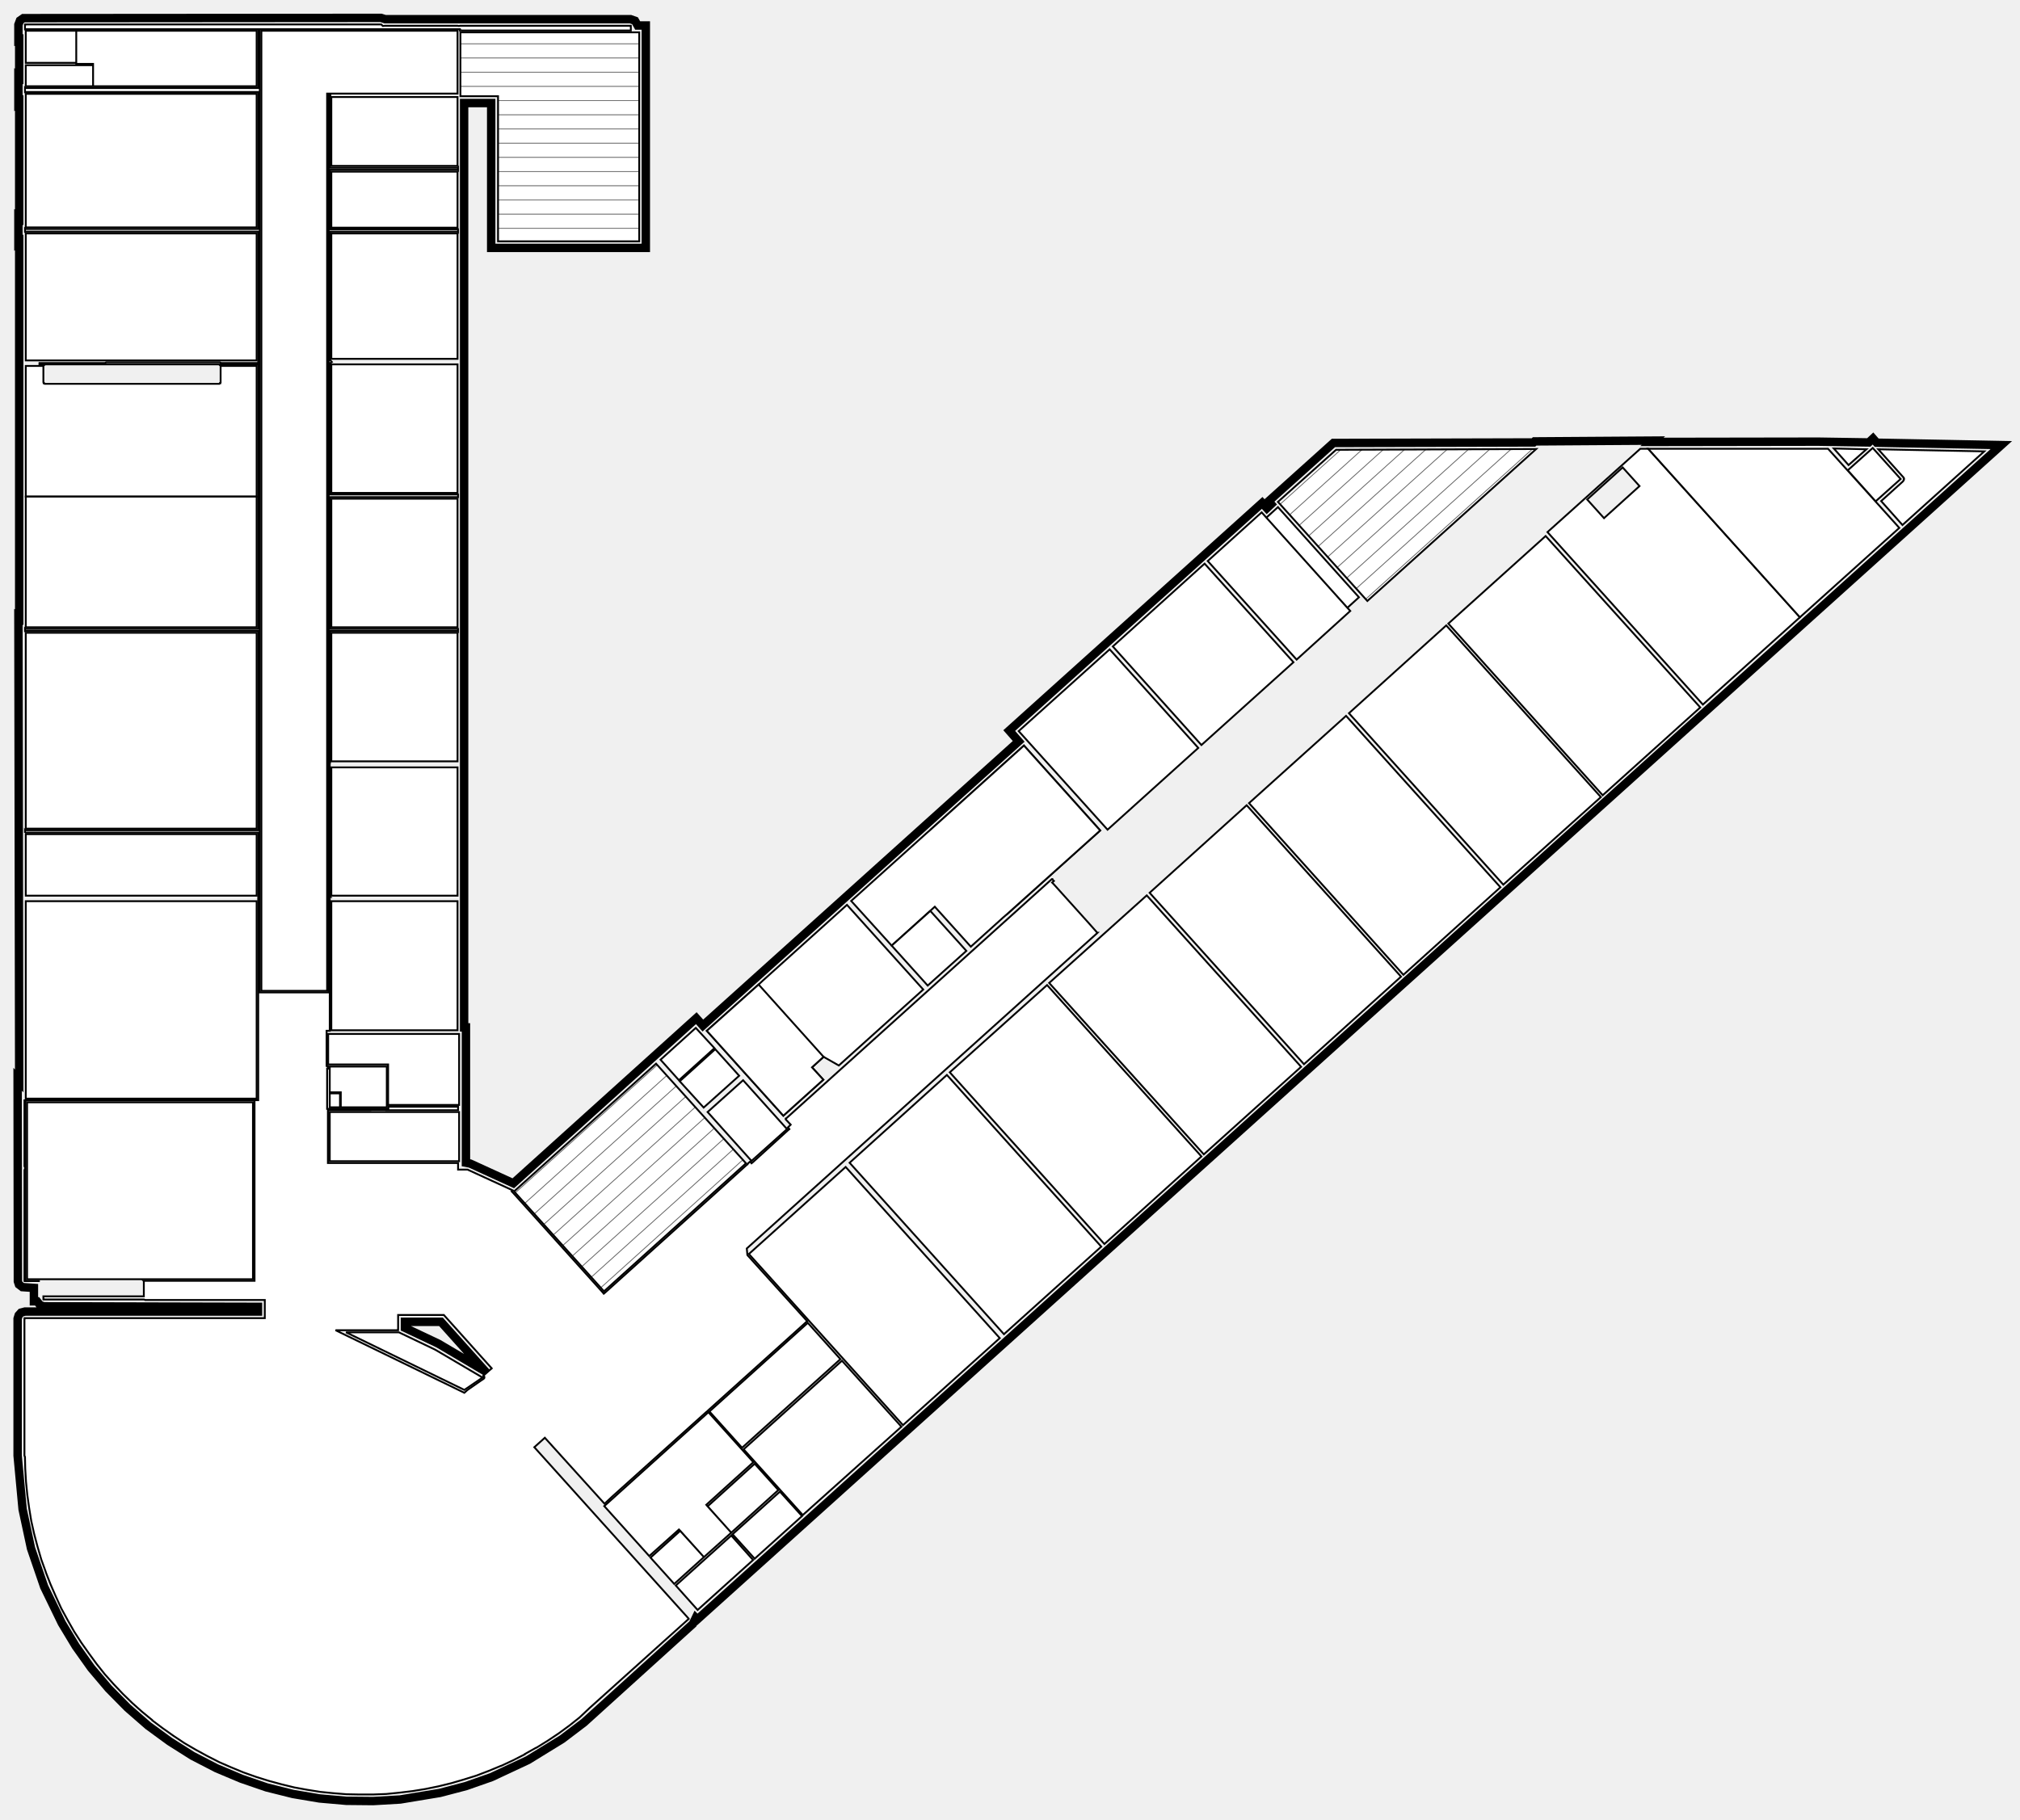
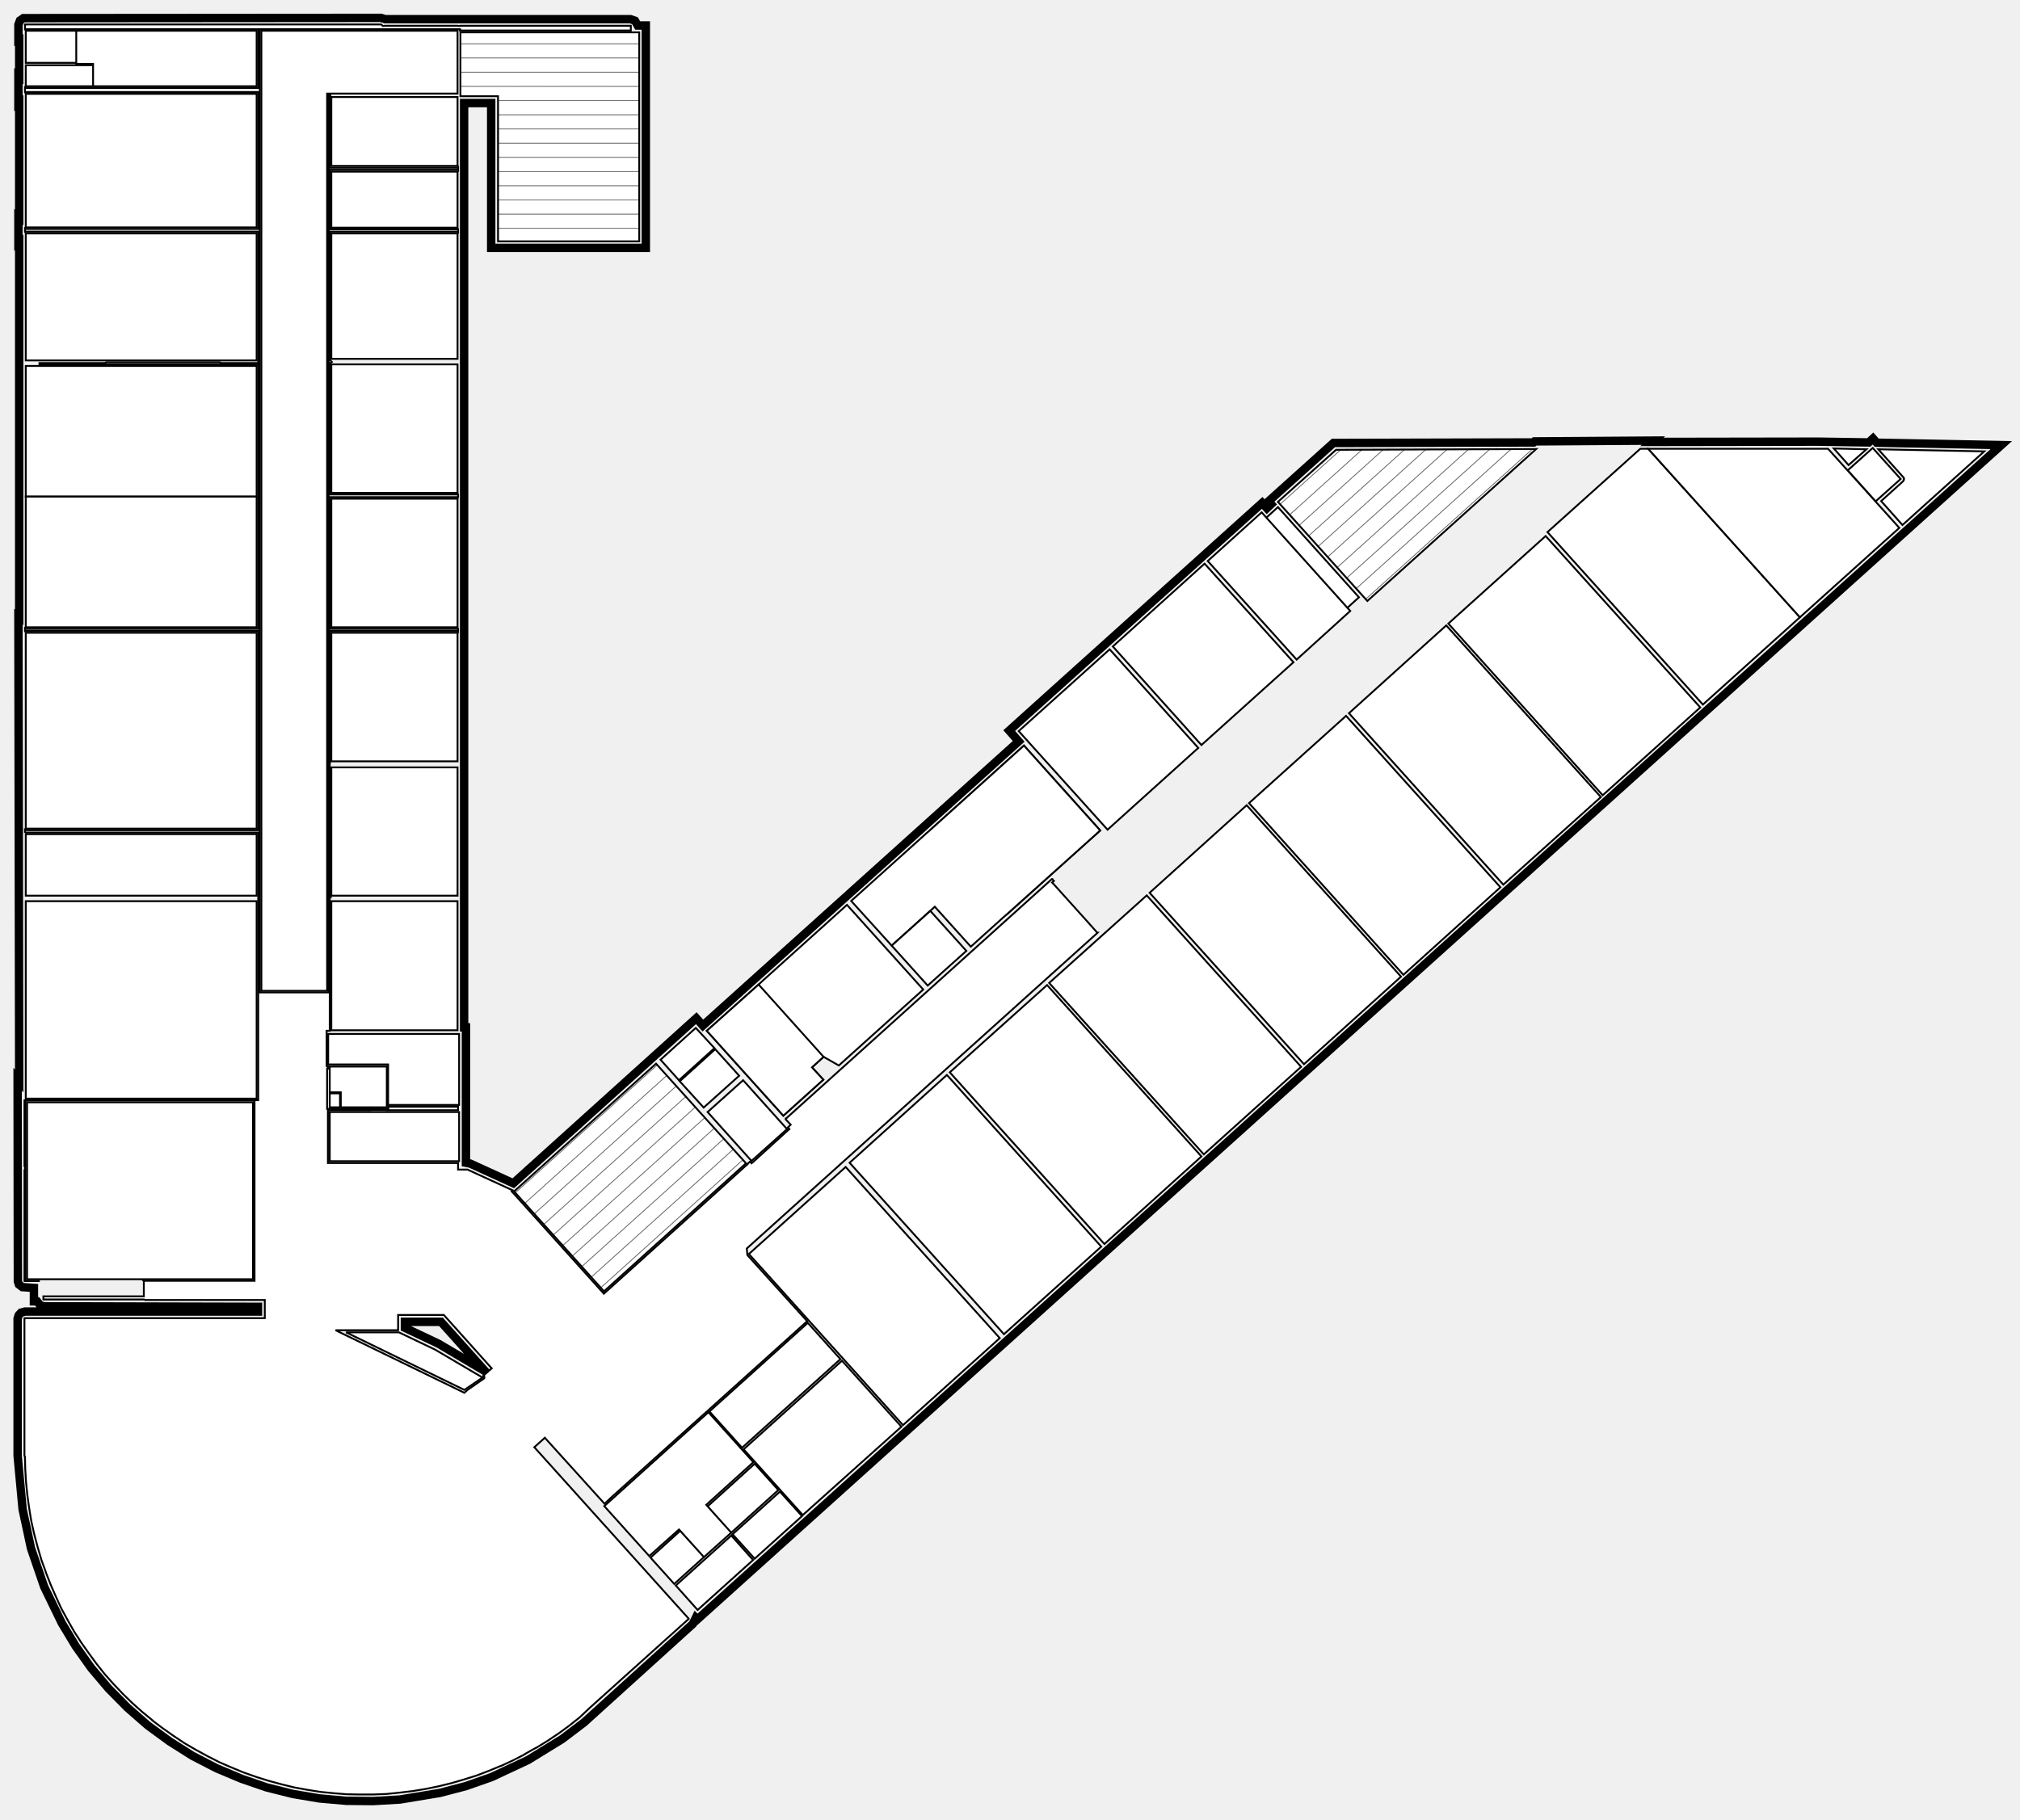
<svg xmlns="http://www.w3.org/2000/svg" viewBox="-9.4 -11.1 768.2 692.0" width="384.1mm" height="346.0mm">
  <style>.room{stroke:#000;stroke-width:.7}.out{fill:none;stroke:#000;stroke-width:3.2}.deco{fill:none;stroke:#000;stroke-width:.5}</style>
  <defs>
    <pattern id="t0" patternUnits="userSpaceOnUse" width="5.4" height="5.4">
      <path d="M0 0H5.4" stroke="#000" stroke-width=".35" />
    </pattern>
    <pattern id="t42" patternUnits="userSpaceOnUse" width="5.4" height="5.4" patternTransform="rotate(-42)">
      <path d="M0 0H5.4" stroke="#000" stroke-width=".35" />
    </pattern>
  </defs>
  <g id="pomieszczenia">
    <path id="room-0-01" class="room" fill="#fff" fill-rule="evenodd" d="M-0.1 432.4L-0.1 432.4L-0.1 432.5L-0.1 432.5L0.2 433.2L-0.1 434.0L-0.1 434.0L-0.1 434.0L-0.1 434.0L-0.1 476.0L-0.1 476.0L-0.1 476.0L-0.1 476.0L-0.1 476.1L-0.1 476.1L-0.1 476.1L-0.1 476.1L-0.0 476.1L-0.0 476.2L-0.0 476.2L0.0 476.2L0.0 476.2L0.1 476.2L0.1 476.2L0.1 476.2L0.1 476.2L5.4 476.2L5.4 476.1L5.4 476.1L0.9 476.1L0.3 476.1L0.3 475.5L0.3 408.2L0.3 407.5L0.9 407.5L86.8 407.5L87.4 407.5L87.4 408.2L87.4 475.5L87.4 476.1L86.8 476.1L45.3 476.1L45.2 476.1L45.2 476.1L45.3 476.2L45.3 476.2L45.3 481.4L45.3 482.0L44.6 482.0L7.1 482.0L7.1 483.0L7.1 483.0L7.1 483.0L7.1 483.1L7.1 483.1L7.1 483.1L7.1 483.1L7.1 483.1L7.2 483.1L7.2 483.1L7.2 483.2L7.2 483.2L7.2 483.2L7.2 483.2L7.3 483.2L7.3 483.2L7.3 483.2L45.4 483.2L45.8 483.4L45.8 483.4L45.9 483.4L45.9 483.4L45.9 483.4L91.3 483.4L91.3 490.3L0.1 490.3L0.1 490.3L0.1 490.3L0.1 490.3L0.0 490.3L0.0 490.3L-0.0 490.3L-0.0 490.3L-0.0 490.4L-0.1 490.4L-0.1 490.4L-0.1 490.4L-0.1 490.4L-0.1 490.5L-0.1 490.5L-0.1 490.5L-0.1 490.5L-0.1 542.6L-0.1 542.6L-0.1 542.6L-0.1 542.6L-0.1 542.6L0.1 543.1L0.2 547.6L0.2 547.6L0.5 552.6L0.5 552.6L1.0 557.6L1.0 557.6L1.7 562.6L1.7 562.6L2.5 567.5L2.5 567.5L3.6 572.4L3.6 572.4L4.9 577.3L4.9 577.3L6.3 582.1L6.3 582.1L8.0 586.8L8.0 586.9L9.8 591.5L9.8 591.5L11.8 596.1L11.8 596.1L13.9 600.7L13.9 600.7L16.3 605.1L16.3 605.1L18.8 609.5L18.8 609.5L21.5 613.7L21.5 613.7L24.4 617.8L24.4 617.8L27.4 621.9L27.4 621.9L30.5 625.8L30.5 625.8L33.8 629.5L33.8 629.5L37.3 633.2L37.3 633.2L40.9 636.7L40.9 636.7L44.6 640.0L44.6 640.0L48.5 643.2L48.5 643.3L52.5 646.3L52.5 646.3L56.6 649.2L56.6 649.2L60.8 652.0L60.8 652.0L65.1 654.5L65.1 654.5L69.5 656.9L69.5 656.9L74.0 659.2L74.0 659.2L78.6 661.2L78.6 661.2L83.2 663.1L83.2 663.1L88.0 664.8L88.0 664.8L92.8 666.3L92.8 666.3L97.6 667.6L97.6 667.6L102.5 668.8L102.5 668.8L107.4 669.7L107.4 669.7L112.4 670.5L112.4 670.5L117.4 671.0L117.4 671.0L122.4 671.4L122.4 671.4L127.4 671.5L127.4 671.5L132.4 671.5L132.4 671.5L137.5 671.3L137.5 671.3L142.5 670.8L142.5 670.8L147.5 670.2L147.5 670.2L152.4 669.4L152.4 669.4L157.3 668.4L157.3 668.4L162.2 667.2L162.2 667.2L167.0 665.8L167.0 665.8L171.8 664.3L171.8 664.3L176.5 662.5L176.5 662.5L181.1 660.6L181.2 660.6L185.7 658.5L185.7 658.5L190.2 656.2L190.2 656.1L194.5 653.7L194.6 653.7L198.8 651.1L198.8 651.1L203.0 648.3L203.0 648.3L207.1 645.3L207.1 645.3L211.0 642.2L211.0 642.2L214.7 638.7L252.4 604.8L252.4 604.8L252.4 604.7L252.4 604.7L252.4 604.7L252.4 604.7L252.5 604.7L252.5 604.6L252.5 604.6L252.5 604.6L252.5 604.6L252.5 604.6L252.4 604.5L252.4 604.5L252.4 604.5L252.4 604.5L252.4 604.5L193.8 539.4L197.8 535.8L220.5 560.9L223.4 558.2L259.2 526.0L259.2 526.0L259.6 525.7L259.6 525.7L259.7 525.6L259.8 525.6L259.8 525.6L259.8 525.5L260.0 525.3L291.1 497.3L297.4 491.6L297.5 491.6L297.6 491.5L297.6 491.5L274.9 466.4L274.8 466.2L274.8 466.0L274.8 466.0L274.6 463.8L407.9 343.8L408.0 343.7L408.0 343.7L408.0 343.7L408.0 343.7L408.0 343.7L407.9 343.7L407.8 343.6L404.8 340.2L391.2 325.1L390.7 324.6L391.2 324.2L391.4 324.0L390.8 323.4L390.8 323.4L390.8 323.4L390.8 323.4L390.8 323.4L390.8 323.3L390.7 323.3L390.7 323.3L390.7 323.3L390.7 323.3L390.6 323.3L390.6 323.3L390.6 323.3L390.6 323.3L390.6 323.3L390.6 323.3L390.5 323.4L390.5 323.4L390.5 323.4L289.5 414.4L289.4 414.4L289.4 414.4L289.4 414.4L289.4 414.4L289.4 414.4L289.4 414.4L289.4 414.5L289.4 414.5L289.4 414.5L289.4 414.5L289.4 414.5L289.4 414.6L289.4 414.6L289.4 414.6L289.4 414.6L289.4 414.7L289.4 414.7L291.3 416.7L290.2 417.8L290.4 417.9L290.8 418.4L290.3 418.8L276.9 431.0L276.4 431.4L276.0 430.9L275.8 430.8L275.8 430.8L274.9 431.6L274.9 431.6L274.9 431.6L274.9 431.8L274.7 431.9L262.1 443.3L220.7 480.6L220.2 481.0L219.8 480.5L185.6 442.5L185.2 442.1L185.6 441.7L185.6 441.7L185.6 441.7L185.6 441.7L168.4 433.8L168.4 433.8L168.4 433.8L168.4 433.8L168.4 433.8L168.3 433.8L168.3 433.8L164.8 433.8L164.8 431.3L116.0 431.3L115.3 431.3L115.3 430.6L115.3 411.9L115.3 411.2L116.0 411.2L131.6 411.2L131.7 411.1L137.5 411.1L137.5 411.2L164.8 411.2L164.8 409.9L138.3 409.9L138.3 410.1L138.3 410.7L137.7 410.7L120.2 410.7L120.1 410.7L120.1 410.7L120.0 410.7L120.0 410.7L119.9 410.7L119.9 410.7L116.0 410.7L115.0 410.7L115.0 395.4L115.3 395.4L115.3 394.6L115.3 394.5L115.3 394.5L115.3 394.5L115.3 394.5L114.8 394.4L114.8 393.8L114.8 382.2L114.8 381.0L116.0 381.0L116.0 381.0L116.0 380.9L116.0 380.8L116.0 331.7L116.0 330.1L116.2 330.1L116.2 330.1L116.2 330.1L116.0 329.9L116.0 329.6L116.0 280.8L116.0 279.0L116.1 279.0L116.1 278.9L116.1 278.9L116.0 278.8L116.0 278.5L116.0 229.6L116.0 228.9L116.6 228.9L164.6 228.9L164.7 228.9L164.8 229.0L164.8 229.0L164.8 228.1L164.8 228.1L164.7 228.1L164.6 228.1L116.6 228.1L116.0 228.1L116.0 227.5L116.0 178.6L116.0 178.0L116.6 178.0L164.6 178.0L164.7 178.0L164.8 178.0L164.8 178.0L164.8 177.0L164.8 177.0L164.7 177.0L164.6 177.0L116.6 177.0L116.0 177.0L116.0 176.4L116.0 127.5L116.0 127.2L116.2 127.0L116.2 127.0L116.8 126.6L116.1 125.8L116.1 125.8L116.0 125.6L116.0 125.4L116.0 77.7L116.0 77.0L116.6 77.0L164.6 77.0L164.7 77.0L164.8 77.1L164.8 77.1L164.8 76.1L164.8 76.1L164.7 76.1L164.6 76.1L116.6 76.1L116.0 76.1L116.0 75.5L116.0 54.2L116.0 53.5L116.6 53.5L164.6 53.5L164.7 53.5L164.8 53.6L164.8 53.6L164.8 52.6L164.8 52.6L164.7 52.7L164.6 52.7L116.6 52.7L116.0 52.7L116.0 52.0L116.0 25.8L116.0 25.2L116.5 25.1L116.6 25.1L115.6 25.1L115.6 365.8L115.6 366.4L115.0 366.4L90.0 366.4L89.4 366.4L89.4 365.8L89.4 0.6L89.4 0.0L90.0 0.0L164.6 0.0L165.5 0.0L165.5 0.5L165.6 0.5L165.9 0.4L166.2 0.5L230.5 0.5L230.5 -1.1L230.5 -1.1L230.5 -1.1L230.5 -1.1L230.5 -1.1L230.5 -1.2L230.5 -1.2L230.5 -1.2L230.5 -1.2L230.4 -1.2L230.4 -1.2L230.4 -1.2L230.4 -1.3L230.4 -1.3L230.3 -1.3L230.3 -1.3L230.3 -1.3L165.7 -1.3L165.6 -1.3L165.6 -1.3L165.1 -1.2L164.6 -1.3L164.6 -1.3L164.6 -1.3L137.0 -1.3L136.2 -1.2L135.6 -1.8L135.6 -1.8L135.6 -1.8L135.5 -1.8L135.5 -1.8L135.5 -1.8L135.5 -1.8L135.4 -1.8L0.3 -1.8L0.3 -1.8L0.3 -1.8L0.3 -1.8L0.2 -1.8L0.2 -1.8L0.2 -1.8L0.2 -1.8L0.2 -1.7L0.2 -1.7L0.1 -1.7L0.1 -1.7L0.1 -1.7L0.1 -1.7L0.1 -1.6L0.1 -1.6L0.1 -1.6L0.1 0.1L0.1 0.1L0.2 0.1L0.3 0.0L0.4 0.0L88.2 0.0L88.8 0.0L88.8 0.6L88.8 21.7L88.8 22.4L88.2 22.4L0.4 22.4L0.2 22.4L0.1 22.3L0.1 22.3L0.1 24.0L0.1 24.0L0.2 24.0L0.3 23.9L0.4 23.9L88.2 23.9L88.8 23.9L88.8 24.6L88.8 75.4L88.8 76.0L88.2 76.0L0.4 76.0L0.2 76.0L0.1 75.9L0.1 75.9L0.1 75.9L0.1 77.1L0.1 77.1L0.2 77.1L0.3 77.0L0.4 77.0L88.2 77.0L88.8 77.0L88.8 77.7L88.8 126.0L88.8 127.0L74.7 127.0L74.2 126.7L74.2 126.7L74.2 126.7L74.1 126.7L74.1 126.7L74.1 126.7L31.1 126.7L31.0 126.7L31.0 126.7L31.0 126.7L31.0 126.7L31.0 126.7L30.5 127.0L5.8 127.0L5.8 127.0L5.8 127.0L5.8 127.0L5.8 127.0L5.7 127.0L5.7 127.0L5.7 127.0L5.7 127.0L5.7 127.1L5.6 127.1L5.6 127.1L5.6 127.1L5.6 127.1L5.6 127.2L5.6 127.2L5.6 127.2L5.6 127.5L7.1 127.5L7.3 127.5L7.5 127.7L7.5 127.7L7.5 127.7L7.7 127.5L8.0 127.5L73.7 127.5L73.9 127.5L74.1 127.7L74.1 127.7L74.1 127.7L74.3 127.5L74.5 127.5L88.2 127.5L88.8 127.5L88.8 128.1L88.8 227.5L88.8 228.1L88.2 228.1L0.4 228.1L0.2 228.1L0.1 228.0L0.1 228.0L0.1 228.0L0.1 229.0L0.1 229.0L0.2 229.0L0.3 228.9L0.4 228.9L88.2 228.9L88.8 228.9L88.8 229.6L88.8 304.1L88.8 304.7L88.2 304.7L0.4 304.7L0.2 304.7L0.1 304.6L0.1 304.6L0.1 304.6L0.1 305.7L0.1 305.6L0.1 305.6L0.2 305.6L0.4 305.6L88.2 305.6L88.8 305.6L88.8 306.2L88.8 329.6L88.8 329.9L88.6 330.1L88.6 330.1L88.5 330.1L88.8 330.1L88.8 331.7L88.8 406.8L88.8 407.4L88.2 407.4L0.4 407.4L0.1 407.4L-0.1 407.2L-0.1 407.2L-0.1 407.1L-0.1 432.4ZM168.7 517.4L168.3 517.7L167.2 518.7L118.2 494.9L141.8 494.9L141.8 494.9L141.8 494.9L141.9 494.9L141.9 494.9L141.9 494.8L141.9 494.8L141.9 494.8L142.0 494.8L142.0 494.8L142.0 494.8L142.0 494.8L142.0 494.7L142.0 494.7L142.0 494.7L142.0 494.7L142.0 494.7L142.0 489.1L159.4 489.1L177.6 509.4L174.4 512.2L174.4 512.2L174.4 512.3L174.4 512.3L174.4 512.3L174.5 512.3L174.5 512.4L174.6 512.4L174.6 512.4L174.7 512.5L174.7 512.6L174.7 512.6L174.7 512.7L174.8 512.7L174.8 512.8L174.8 512.8L174.8 512.9L174.8 513.0L174.8 513.0L174.7 513.1L174.7 513.2L174.7 513.2L174.6 513.3L174.6 513.3L174.5 513.4L174.5 513.4L173.3 514.2L168.7 517.4Z" />
    <path id="room-0-02" class="room" fill="#fff" fill-rule="evenodd" d="M90.0 0.6L164.6 0.6L164.6 24.5L115.0 24.5L115.0 365.8L90.0 365.8L90.0 0.6Z" />
    <path id="room-0-03" class="room" fill="#fff" fill-rule="evenodd" d="M165.7 1.2L233.7 1.2L233.7 80.7L180.0 80.7L180.0 25.5L165.7 25.5L165.7 1.2Z" />
    <path id="room-0-06" class="room" fill="#fff" fill-rule="evenodd" d="M0.4 0.6L19.6 0.6L19.6 12.8L0.4 12.8L0.4 0.6ZM0.4 13.7L26.0 13.7L26.0 21.7L0.4 21.7L0.4 13.7ZM19.6 0.6L88.2 0.6L88.2 21.7L26.0 21.7L26.0 13.2L19.6 13.2L19.6 0.6Z" />
    <path id="room-0-07" class="room" fill="#fff" fill-rule="evenodd" d="M0.4 24.6L88.2 24.6L88.2 75.4L0.4 75.4L0.4 24.6Z" />
    <path id="room-0-08" class="room" fill="#fff" fill-rule="evenodd" d="M0.4 77.7L88.2 77.7L88.2 126.0L0.4 126.0L0.4 77.7Z" />
-     <path id="room-0-10" class="room" fill="#fff" fill-rule="evenodd" d="M0.4 128.1L0.4 177.8L88.2 177.8L88.2 128.1L74.5 128.1L74.5 134.1L74.5 134.2L74.5 134.2L74.5 134.3L74.5 134.4L74.4 134.5L74.4 134.6L74.3 134.6L74.3 134.7L74.2 134.7L74.1 134.8L74.1 134.8L74.0 134.9L73.9 134.9L73.8 134.9L73.8 134.9L73.7 134.9L8.0 134.9L7.9 134.9L7.8 134.9L7.7 134.9L7.6 134.9L7.5 134.8L7.5 134.8L7.4 134.7L7.3 134.7L7.3 134.6L7.2 134.6L7.2 134.5L7.2 134.4L7.1 134.3L7.1 134.2L7.1 134.2L7.1 134.1L7.1 128.1Z" />
+     <path id="room-0-10" class="room" fill="#fff" fill-rule="evenodd" d="M0.4 128.1L88.2 128.1L88.2 177.8L0.4 177.8Z" />
    <path id="room-0-10b" class="room" fill="#fff" fill-rule="evenodd" d="M0.4 177.8L0.4 227.5L88.2 227.5L88.2 177.8Z" />
    <path id="room-0-11" class="room" fill="#fff" fill-rule="evenodd" d="M0.4 229.6L88.2 229.6L88.2 304.1L0.4 304.1L0.4 229.6Z" />
    <path id="room-0-12" class="room" fill="#fff" fill-rule="evenodd" d="M0.4 306.2L88.2 306.2L88.2 329.6L0.4 329.6L0.4 306.2ZM0.4 331.7L88.2 331.7L88.2 406.8L0.4 406.8L0.4 331.7Z" />
    <path id="room-0-15" class="room" fill="#fff" fill-rule="evenodd" d="M0.9 408.2L86.8 408.2L86.8 475.5L0.9 475.5L0.9 408.2Z" />
    <path id="room-0-17" class="room" fill="#fff" fill-rule="evenodd" d="M122.2 495.7L142.3 495.7L156.1 502.3L174.1 512.9L167.2 517.6L122.2 495.7Z" />
    <path id="room-0-27" class="room" fill="#fff" fill-rule="evenodd" d="M277.1 545.1L260.0 526.1L220.4 561.8L237.5 580.8L248.8 570.7L258.3 581.2L268.7 571.9L259.2 561.3L277.1 545.1ZM238.0 581.4L249.3 571.2L258.3 581.2L247.0 591.4L238.0 581.4ZM259.7 561.9L277.6 545.7L286.6 555.7L268.7 571.9L259.7 561.9ZM247.6 592.0L268.7 573.0L277.0 582.3L255.9 601.3L247.6 592.0ZM269.2 572.5L287.2 556.3L295.6 565.6L277.6 581.8L269.2 572.5ZM273.4 540.2L310.8 506.5L333.4 531.6L295.9 565.2L273.4 540.2ZM260.4 525.8L297.8 492.1L310.2 505.9L272.8 539.6L260.4 525.8Z" />
    <path id="room-0-28" class="room" fill="#fff" fill-rule="evenodd" d="M275.4 465.9L312.2 432.8L370.8 497.9L334.0 531.0L275.4 465.9Z" />
    <path id="room-0-29" class="room" fill="#fff" fill-rule="evenodd" d="M313.7 431.2L350.7 397.8L409.4 463.1L372.4 496.4L313.7 431.2Z" />
    <path id="room-0-30" class="room" fill="#fff" fill-rule="evenodd" d="M351.8 396.8L388.8 363.6L447.5 428.8L410.6 462.1L351.8 396.8Z" />
    <path id="room-0-31" class="room" fill="#fff" fill-rule="evenodd" d="M389.6 362.8L426.7 329.5L485.4 394.7L448.4 428.0L389.6 362.8Z" />
    <path id="room-0-32" class="room" fill="#fff" fill-rule="evenodd" d="M427.8 328.5L464.7 295.2L523.4 360.4L486.5 393.7L427.8 328.5Z" />
    <path id="room-0-33" class="room" fill="#fff" fill-rule="evenodd" d="M465.6 294.4L502.5 261.2L561.2 326.4L524.3 359.7L465.6 294.4ZM503.6 260.2L540.6 226.8L599.4 292.1L562.3 325.4L503.6 260.2Z" />
-     <path id="room-0-35" class="room" fill="#fff" fill-rule="evenodd" d="M541.4 226.1L578.4 192.8L637.2 258.0L600.1 291.4L541.4 226.1ZM638.2 256.9L675.1 223.7L617.4 159.6L614.4 159.6L579.1 191.3ZM607.7 166.7L614.1 173.8L600.6 186.0L594.2 178.9L607.7 166.7Z" />
+     <path id="room-0-35" class="room" fill="#fff" fill-rule="evenodd" d="M541.4 226.1L578.4 192.8L637.2 258.0L600.1 291.4L541.4 226.1ZM638.2 256.9L675.1 223.7L617.4 159.6L614.4 159.6L579.1 191.3Z" />
    <path id="room-0-36b" class="room" fill="#fff" fill-rule="evenodd" d="M675.1 223.7L712.9 189.7L685.8 159.6L617.4 159.6ZM693.3 167.8L702.8 159.3L713.4 171.1L703.9 179.6L693.3 167.8ZM688.0 159.5L693.6 165.8L700.4 159.8L688.0 159.5ZM714.1 188.6L745.2 160.6L704.9 159.8L714.3 170.3L714.4 170.4L714.5 170.5L714.5 170.6L714.6 170.7L714.6 170.8L714.7 170.9L714.7 171.1L714.7 171.2L714.6 171.3L714.6 171.4L714.6 171.6L714.5 171.7L714.4 171.8L714.3 172.0L714.2 172.1L706.0 179.5L714.1 188.6Z" />
    <path id="room-0-42" class="room" fill="#fff" fill-rule="evenodd" d="M476.6 179.8L498.7 160.0L574.8 159.7L510.6 217.5L476.6 179.8Z" />
    <path id="room-0-44" class="room" fill="#fff" fill-rule="evenodd" d="M472.2 185.8L476.6 181.8L507.4 216.1L503.0 220.1L472.2 185.8ZM449.9 202.3L470.4 183.8L504.1 221.3L483.7 239.8L449.9 202.3Z" />
    <path id="room-0-45" class="room" fill="#fff" fill-rule="evenodd" d="M413.8 234.8L448.7 203.3L482.5 240.8L447.5 272.3L413.8 234.8Z" />
    <path id="room-0-46" class="room" fill="#fff" fill-rule="evenodd" d="M378.0 267.0L412.6 235.9L446.3 273.4L411.8 304.5L378.0 267.0Z" />
    <path id="room-0-47" class="room" fill="#fff" fill-rule="evenodd" d="M344.6 304.4L380.0 272.5L409.0 304.8L373.6 336.6L344.6 304.4Z" />
    <path id="room-0-48" class="room" fill="#fff" fill-rule="evenodd" d="M343.1 305.7L344.6 304.4L380.0 272.5L409.0 304.8L373.6 336.6L372.1 337.9L359.8 349.0L346.1 333.8L329.7 348.6L314.3 331.6Z" />
    <path id="room-0-49" class="room" fill="#fff" fill-rule="evenodd" d="M329.7 348.6L344.4 335.4L358.1 350.6L343.4 363.8L329.7 348.6Z" />
    <path id="room-0-50" class="room" fill="#fff" fill-rule="evenodd" d="M280.6 362.0L312.7 333.1L341.7 365.3L309.6 394.2L303.8 390.9L299.4 394.9L303.7 399.6L288.5 413.3L259.4 381.0L279.1 363.4Z" />
    <path id="room-0-51" class="room" fill="#fff" fill-rule="evenodd" d="M259.4 381.0L279.1 363.4L303.8 390.9L299.4 394.9L303.7 399.6L288.5 413.3L259.4 381.0Z" />
    <path id="room-0-53" class="room" fill="#fff" fill-rule="evenodd" d="M259.7 411.9L273.2 399.8L289.9 418.4L276.4 430.5L259.7 411.9ZM241.8 392.0L255.2 379.9L262.3 387.6L248.8 399.8L241.8 392.0ZM249.1 400.2L262.6 388.0L271.7 398.1L258.2 410.2L249.1 400.2Z" />
    <path id="room-0-56" class="room" fill="#fff" fill-rule="evenodd" d="M186.1 442.1L240.1 393.5L274.3 431.4L220.3 480.1L186.1 442.1Z" />
    <path id="room-0-57" class="room" fill="#fff" fill-rule="evenodd" d="M116.0 411.9L165.2 411.9L165.2 430.6L116.0 430.6L116.0 411.9Z" />
    <path id="room-0-60" class="room" fill="#fff" fill-rule="evenodd" d="M115.4 382.2L165.2 382.2L165.2 409.2L138.2 409.2L138.2 393.8L115.4 393.8L115.4 382.2ZM116.0 394.6L137.7 394.6L137.7 410.1L120.2 410.1L120.2 404.4L116.0 404.4L116.0 394.6ZM116.0 404.8L119.9 404.8L119.9 410.1L116.0 410.1L116.0 404.8Z" />
    <path id="room-0-61" class="room" fill="#fff" fill-rule="evenodd" d="M116.6 331.7L164.6 331.7L164.6 380.8L116.6 380.8L116.6 331.7Z" />
    <path id="room-0-62" class="room" fill="#fff" fill-rule="evenodd" d="M116.6 280.8L164.6 280.8L164.6 329.6L116.6 329.6L116.6 280.8Z" />
    <path id="room-0-63" class="room" fill="#fff" fill-rule="evenodd" d="M116.6 229.6L164.6 229.6L164.6 278.5L116.6 278.5L116.6 229.6Z" />
    <path id="room-0-64" class="room" fill="#fff" fill-rule="evenodd" d="M116.6 178.6L164.6 178.6L164.6 227.5L116.6 227.5L116.6 178.6Z" />
    <path id="room-0-65" class="room" fill="#fff" fill-rule="evenodd" d="M116.6 127.5L164.6 127.5L164.6 176.4L116.6 176.4L116.6 127.5Z" />
    <path id="room-0-66" class="room" fill="#fff" fill-rule="evenodd" d="M116.6 77.7L164.6 77.7L164.6 125.4L116.6 125.4L116.6 77.7Z" />
    <path id="room-0-67" class="room" fill="#fff" fill-rule="evenodd" d="M116.6 54.2L164.6 54.2L164.6 75.5L116.6 75.5L116.6 54.2Z" />
    <path id="room-0-68" class="room" fill="#fff" fill-rule="evenodd" d="M116.6 25.8L164.6 25.8L164.6 52.0L116.6 52.0L116.6 25.8Z" />
  </g>
  <g id="biegi" class="deco">
    <path d="M165.7 1.2L233.7 1.2L233.7 80.7L180.0 80.7L180.0 25.5L165.7 25.5L165.7 1.2Z" fill="url(#t0)" stroke="none" />
    <path d="M186.1 442.1L240.1 393.5L274.3 431.4L220.3 480.1L186.1 442.1Z" fill="url(#t42)" stroke="none" />
    <path d="M476.6 179.8L498.7 160.0L574.8 159.7L510.6 217.5L476.6 179.8Z" fill="url(#t42)" stroke="none" />
  </g>
  <path id="obrys" class="out" d="M-2.7 399.4L-2.6 476.3L-2.2 477.5L-0.9 478.5L3.5 478.8L3.5 483.9L4.7 483.9L5.8 485.3L7.2 485.8L88.7 486.0L88.7 487.8L0.1 487.8L-1.4 488.2L-2.3 489.2L-2.7 490.5L-2.7 542.6L-0.8 563.0L2.4 577.9L7.4 592.5L14.1 606.3L19.4 615.1L25.3 623.4L31.9 631.2L39.1 638.5L46.9 645.3L55.1 651.3L63.8 656.8L72.9 661.5L82.4 665.5L92.0 668.8L102.0 671.3L112.1 673.0L122.3 673.9L132.5 674.0L142.8 673.4L157.9 670.9L167.8 668.3L177.5 664.9L191.4 658.4L204.4 650.4L212.7 644.1L254.1 606.6L255.2 604.3L255.8 604.9L751.7 158.2L704.3 157.3L702.9 155.7L701.3 157.2L682.1 156.9L618.8 157.0L619.4 156.5L574.2 156.8L573.8 157.2L497.7 157.4L473.0 179.6L474.0 180.7L472.4 182.2L470.6 180.2L374.4 266.8L378.0 270.9L257.9 379.0L255.4 376.2L185.8 439.0L169.4 431.5L167.8 431.2L167.8 379.7L167.1 379.7L167.1 28.1L177.4 28.1L177.4 83.2L236.2 83.2L236.2 -1.4L233.1 -1.4L232.1 -3.2L230.4 -3.8L137.1 -3.8L135.5 -4.3L-0.5 -4.2L-1.8 -3.3L-2.4 -1.7L-2.4 4.2L-2.1 4.1L-2.1 18.0L-2.4 17.8L-2.4 28.2L-2.1 28.0L-2.1 71.6L-2.4 71.4L-2.4 81.3L-2.1 81.1L-2.1 223.7L-2.4 223.5L-2.1 400.1L-2.7 399.4ZM144.6 494.0L144.6 491.7L158.3 491.7L174.6 509.9L174.4 510.1L157.3 500.0L144.6 494.0Z" />
</svg>
